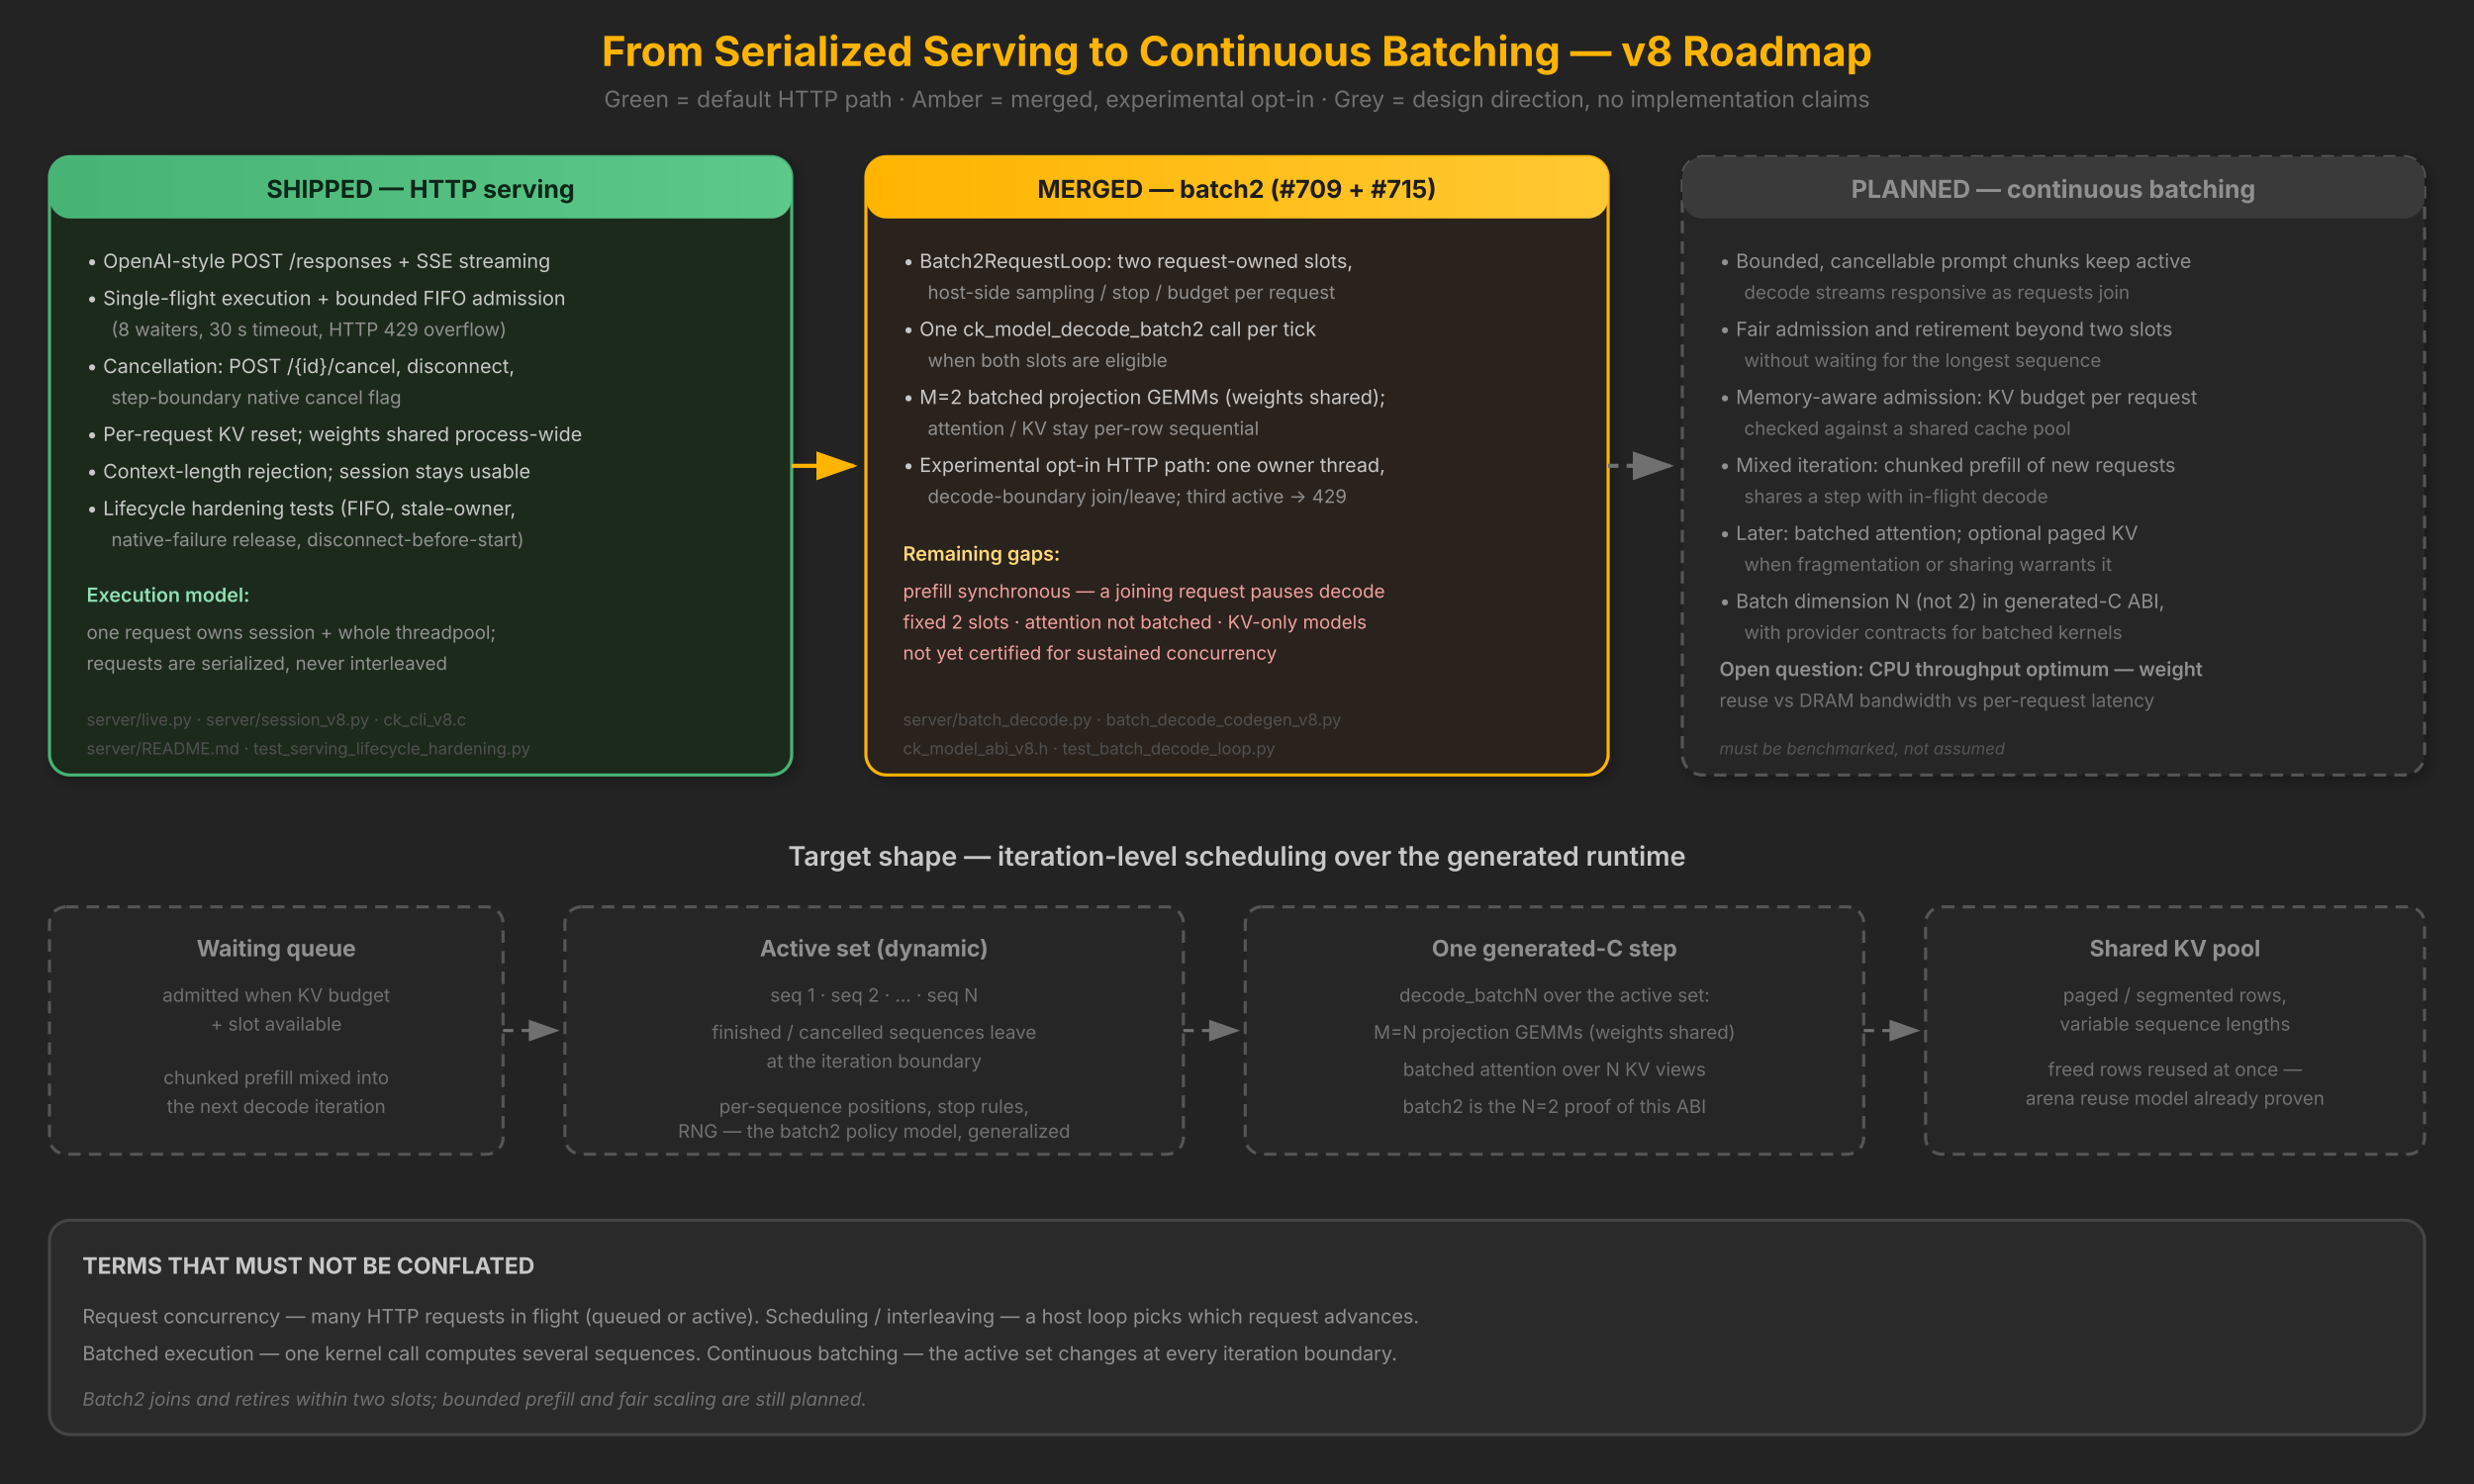
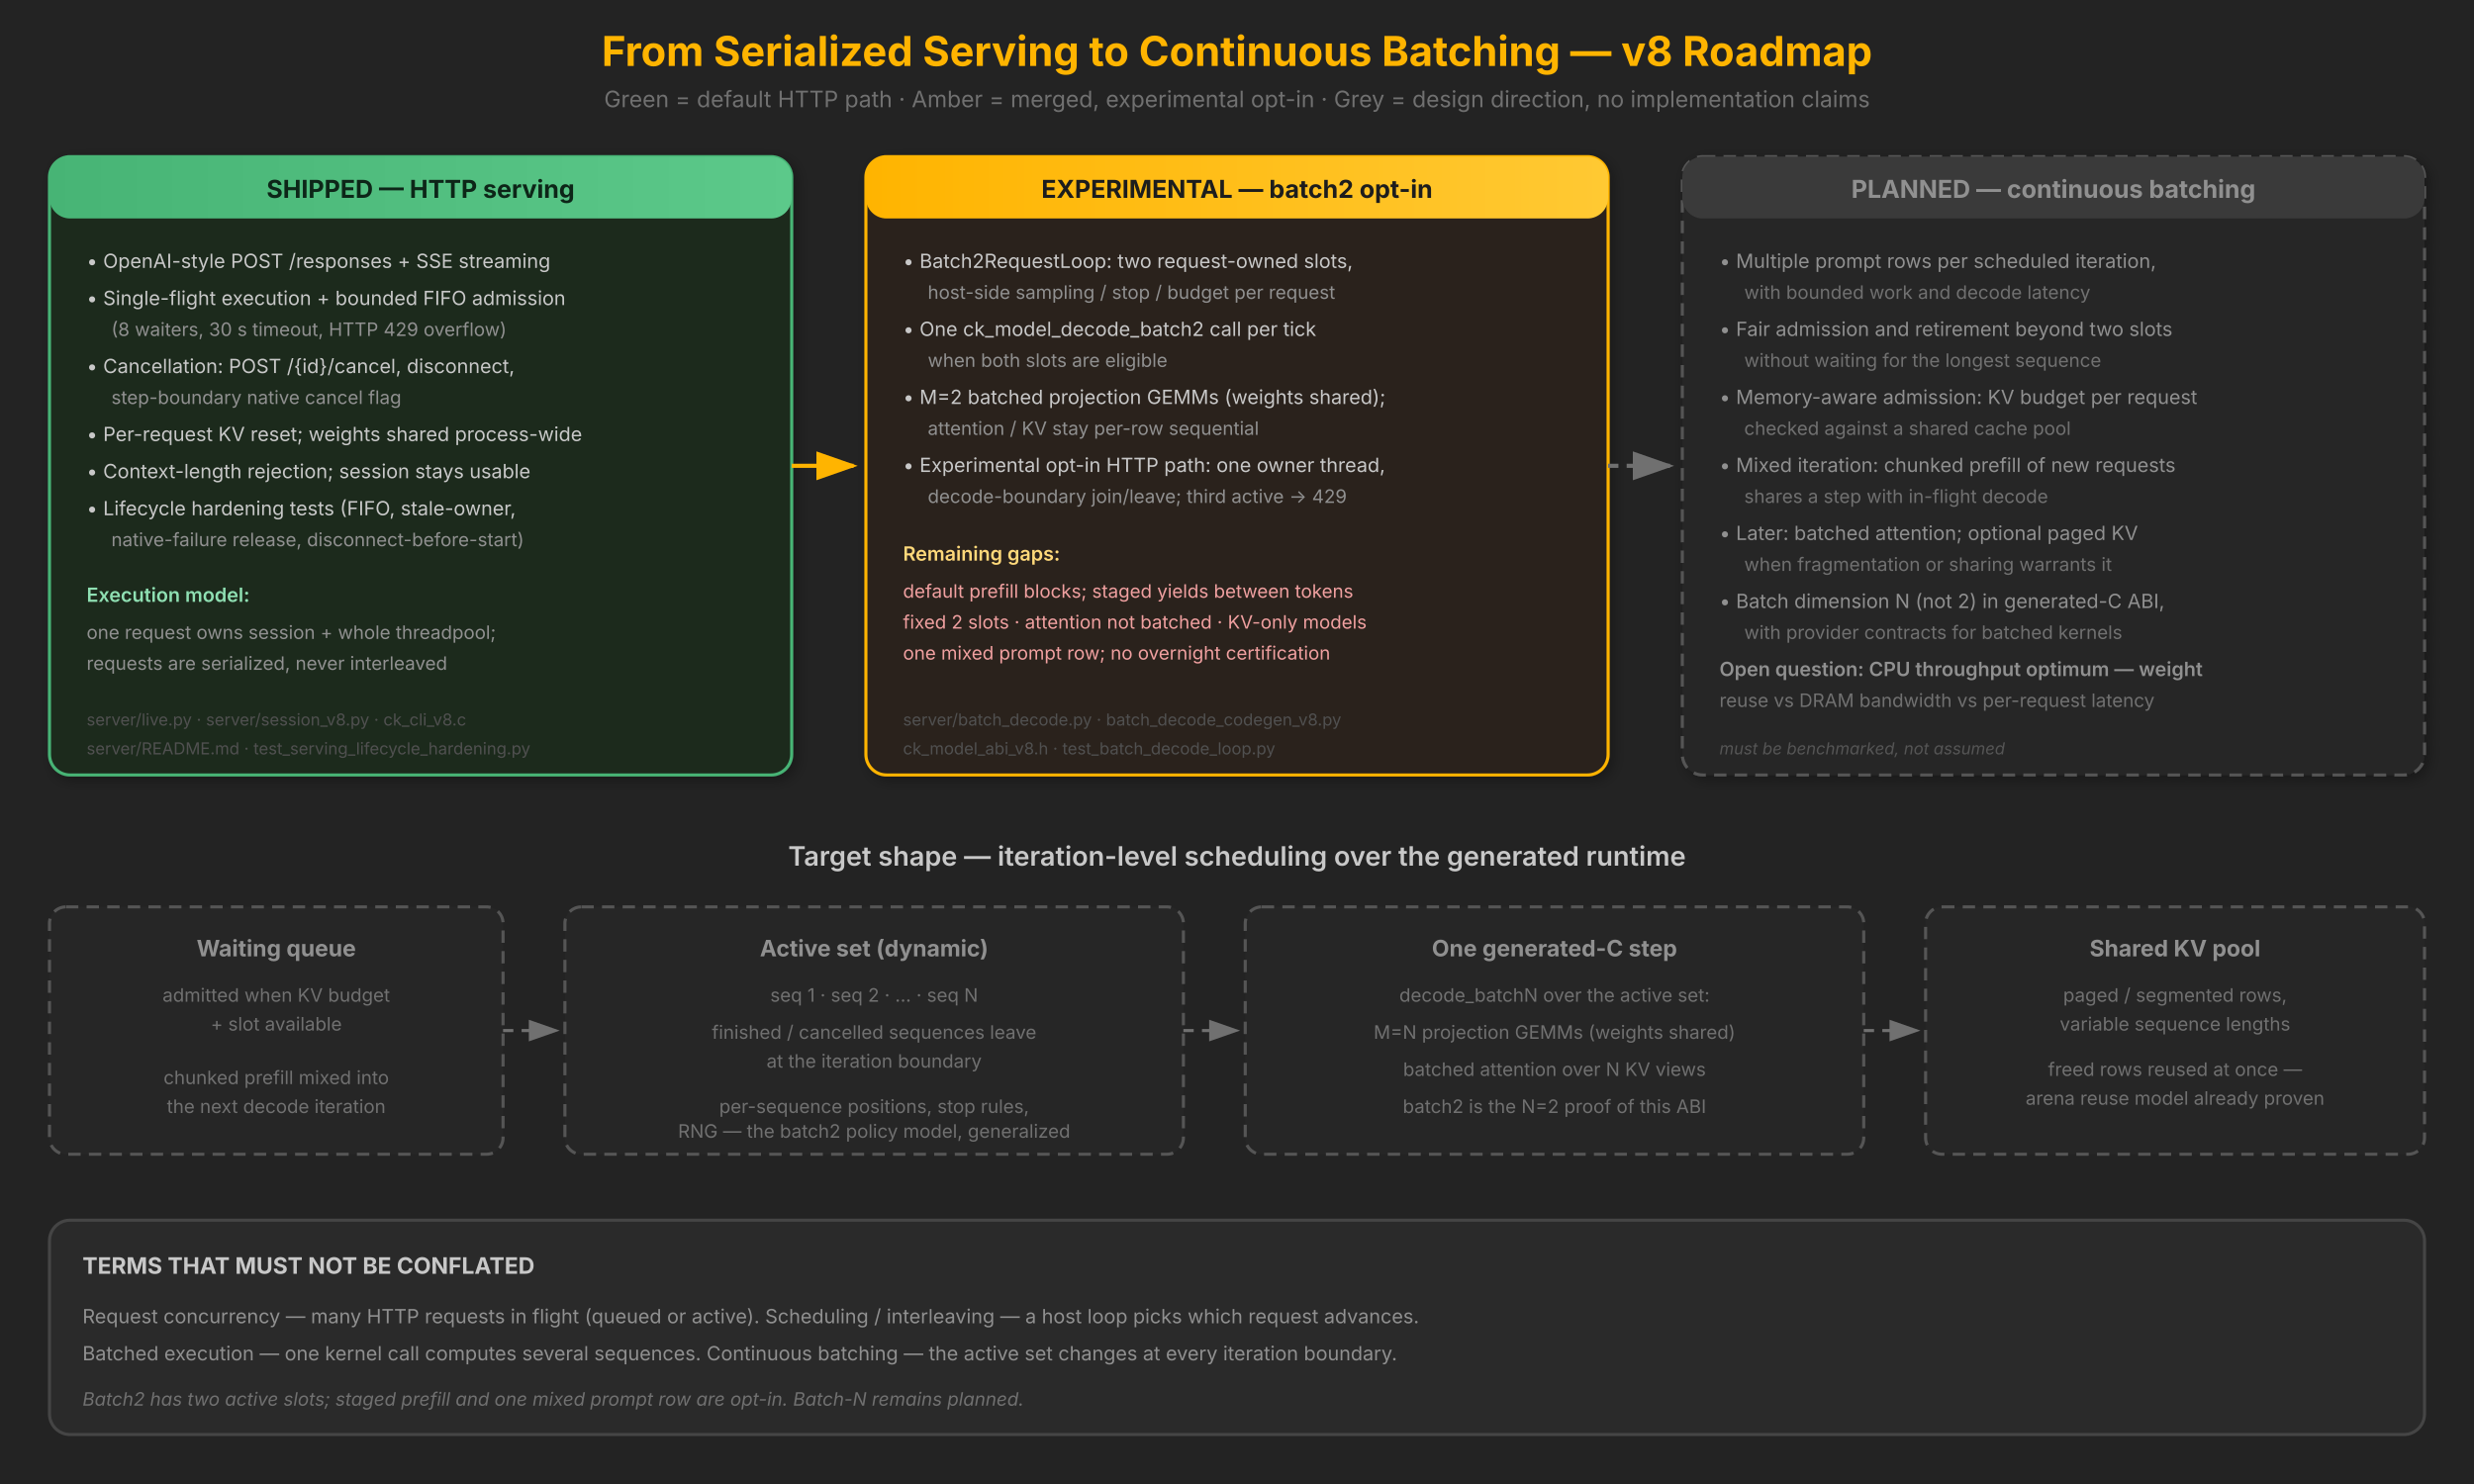
<svg xmlns="http://www.w3.org/2000/svg" viewBox="0 0 1200 720">
  <defs>
    <linearGradient id="headerGrad" x1="0%" y1="0%" x2="100%" y2="0%">
      <stop offset="0%" style="stop-color:#ffb400" />
      <stop offset="100%" style="stop-color:#ffc933" />
    </linearGradient>
    <linearGradient id="greenGrad" x1="0%" y1="0%" x2="100%" y2="0%">
      <stop offset="0%" style="stop-color:#47b475" />
      <stop offset="100%" style="stop-color:#5cc98a" />
    </linearGradient>
    <linearGradient id="blueGrad" x1="0%" y1="0%" x2="100%" y2="0%">
      <stop offset="0%" style="stop-color:#07adf8" />
      <stop offset="100%" style="stop-color:#38bdf8" />
    </linearGradient>
    <linearGradient id="purpleGrad" x1="0%" y1="0%" x2="100%" y2="0%">
      <stop offset="0%" style="stop-color:#9b6dff" />
      <stop offset="100%" style="stop-color:#b48fff" />
    </linearGradient>
    <filter id="shadow" x="-10%" y="-10%" width="120%" height="120%">
      <feDropShadow dx="2" dy="2" stdDeviation="3" flood-opacity="0.3" />
    </filter>
    <marker id="arr" markerWidth="10" markerHeight="7" refX="9" refY="3.5" orient="auto">
      <polygon points="0 0, 10 3.5, 0 7" fill="#ffb400" />
    </marker>
    <marker id="arrGhost" markerWidth="10" markerHeight="7" refX="9" refY="3.5" orient="auto">
      <polygon points="0 0, 10 3.5, 0 7" fill="#707070" />
    </marker>
  </defs>
  <rect width="1200" height="720" fill="#232323" />
  <text x="600" y="32" font-family="Inter, sans-serif" font-size="20" font-weight="700" fill="#ffb400" text-anchor="middle">From Serialized Serving to Continuous Batching — v8 Roadmap</text>
  <text x="600" y="52" font-family="Inter, sans-serif" font-size="11" fill="#707070" text-anchor="middle">Green = default HTTP path · Amber = merged, experimental opt-in · Grey = design direction, no implementation claims</text>
  <g transform="translate(24,76)">
    <rect width="360" height="300" rx="10" fill="#1f2a1f" stroke="#47b475" stroke-width="1.5" filter="url(#shadow)" />
    <rect width="360" height="30" rx="10" fill="url(#greenGrad)" />
    <text x="180" y="20" font-family="Inter, sans-serif" font-size="12" font-weight="700" fill="#0d2618" text-anchor="middle">SHIPPED — HTTP serving</text>
    <text x="18" y="54" font-family="Inter, sans-serif" font-size="9.5" fill="#c8c8c8">•  OpenAI-style POST /responses + SSE streaming</text>
    <text x="18" y="72" font-family="Inter, sans-serif" font-size="9.5" fill="#c8c8c8">•  Single-flight execution + bounded FIFO admission</text>
    <text x="30" y="87" font-family="Inter, sans-serif" font-size="9" fill="#909090">(8 waiters, 30 s timeout, HTTP 429 overflow)</text>
    <text x="18" y="105" font-family="Inter, sans-serif" font-size="9.5" fill="#c8c8c8">•  Cancellation: POST /{id}/cancel, disconnect,</text>
    <text x="30" y="120" font-family="Inter, sans-serif" font-size="9" fill="#909090">step-boundary native cancel flag</text>
    <text x="18" y="138" font-family="Inter, sans-serif" font-size="9.5" fill="#c8c8c8">•  Per-request KV reset; weights shared process-wide</text>
    <text x="18" y="156" font-family="Inter, sans-serif" font-size="9.5" fill="#c8c8c8">•  Context-length rejection; session stays usable</text>
    <text x="18" y="174" font-family="Inter, sans-serif" font-size="9.5" fill="#c8c8c8">•  Lifecycle hardening tests (FIFO, stale-owner,</text>
    <text x="30" y="189" font-family="Inter, sans-serif" font-size="9" fill="#909090">native-failure release, disconnect-before-start)</text>
    <text x="18" y="216" font-family="Inter, sans-serif" font-size="9.5" font-weight="600" fill="#8fe0b3">Execution model:</text>
    <text x="18" y="234" font-family="Inter, sans-serif" font-size="9" fill="#909090">one request owns session + whole threadpool;</text>
    <text x="18" y="249" font-family="Inter, sans-serif" font-size="9" fill="#909090">requests are serialized, never interleaved</text>
    <text x="18" y="276" font-family="Inter, sans-serif" font-size="8" fill="#505050">server/live.py · server/session_v8.py · ck_cli_v8.c</text>
    <text x="18" y="290" font-family="Inter, sans-serif" font-size="8" fill="#505050">server/README.md · test_serving_lifecycle_hardening.py</text>
  </g>
  <g transform="translate(420,76)">
    <rect width="360" height="300" rx="10" fill="#2a241f" stroke="#ffb400" stroke-width="1.5" filter="url(#shadow)" />
    <rect width="360" height="30" rx="10" fill="url(#headerGrad)" />
-     <text x="180" y="20" font-family="Inter, sans-serif" font-size="12" font-weight="700" fill="#1d1d1d" text-anchor="middle">MERGED — batch2 (#709 + #715)</text>
+     <text x="180" y="20" font-family="Inter, sans-serif" font-size="12" font-weight="700" fill="#1d1d1d" text-anchor="middle">EXPERIMENTAL — batch2 opt-in</text>
    <text x="18" y="54" font-family="Inter, sans-serif" font-size="9.5" fill="#c8c8c8">•  Batch2RequestLoop: two request-owned slots,</text>
    <text x="30" y="69" font-family="Inter, sans-serif" font-size="9" fill="#909090">host-side sampling / stop / budget per request</text>
    <text x="18" y="87" font-family="Inter, sans-serif" font-size="9.5" fill="#c8c8c8">•  One ck_model_decode_batch2 call per tick</text>
    <text x="30" y="102" font-family="Inter, sans-serif" font-size="9" fill="#909090">when both slots are eligible</text>
    <text x="18" y="120" font-family="Inter, sans-serif" font-size="9.5" fill="#c8c8c8">•  M=2 batched projection GEMMs (weights shared);</text>
    <text x="30" y="135" font-family="Inter, sans-serif" font-size="9" fill="#909090">attention / KV stay per-row sequential</text>
    <text x="18" y="153" font-family="Inter, sans-serif" font-size="9.5" fill="#c8c8c8">•  Experimental opt-in HTTP path: one owner thread,</text>
    <text x="30" y="168" font-family="Inter, sans-serif" font-size="9" fill="#909090">decode-boundary join/leave; third active → 429</text>
    <text x="18" y="196" font-family="Inter, sans-serif" font-size="9.5" font-weight="600" fill="#ffd97a">Remaining gaps:</text>
-     <text x="18" y="214" font-family="Inter, sans-serif" font-size="9" fill="#f0a0a0">prefill synchronous — a joining request pauses decode</text>
+     <text x="18" y="214" font-family="Inter, sans-serif" font-size="9" fill="#f0a0a0">default prefill blocks; staged yields between tokens</text>
    <text x="18" y="229" font-family="Inter, sans-serif" font-size="9" fill="#f0a0a0">fixed 2 slots · attention not batched · KV-only models</text>
-     <text x="18" y="244" font-family="Inter, sans-serif" font-size="9" fill="#f0a0a0">not yet certified for sustained concurrency</text>
+     <text x="18" y="244" font-family="Inter, sans-serif" font-size="9" fill="#f0a0a0">one mixed prompt row; no overnight certification</text>
    <text x="18" y="276" font-family="Inter, sans-serif" font-size="8" fill="#505050">server/batch_decode.py · batch_decode_codegen_v8.py</text>
    <text x="18" y="290" font-family="Inter, sans-serif" font-size="8" fill="#505050">ck_model_abi_v8.h · test_batch_decode_loop.py</text>
  </g>
  <g transform="translate(816,76)">
    <rect width="360" height="300" rx="10" fill="#262626" stroke="#555555" stroke-width="1.5" stroke-dasharray="6 4" filter="url(#shadow)" />
    <rect width="360" height="30" rx="10" fill="#3a3a3a" />
    <text x="180" y="20" font-family="Inter, sans-serif" font-size="12" font-weight="700" fill="#909090" text-anchor="middle">PLANNED — continuous batching</text>
-     <text x="18" y="54" font-family="Inter, sans-serif" font-size="9.5" fill="#909090">•  Bounded, cancellable prompt chunks keep active</text>
-     <text x="30" y="69" font-family="Inter, sans-serif" font-size="9" fill="#707070">decode streams responsive as requests join</text>
+     <text x="18" y="54" font-family="Inter, sans-serif" font-size="9.5" fill="#909090">•  Multiple prompt rows per scheduled iteration,</text>
+     <text x="30" y="69" font-family="Inter, sans-serif" font-size="9" fill="#707070">with bounded work and decode latency</text>
    <text x="18" y="87" font-family="Inter, sans-serif" font-size="9.5" fill="#909090">•  Fair admission and retirement beyond two slots</text>
    <text x="30" y="102" font-family="Inter, sans-serif" font-size="9" fill="#707070">without waiting for the longest sequence</text>
    <text x="18" y="120" font-family="Inter, sans-serif" font-size="9.5" fill="#909090">•  Memory-aware admission: KV budget per request</text>
    <text x="30" y="135" font-family="Inter, sans-serif" font-size="9" fill="#707070">checked against a shared cache pool</text>
    <text x="18" y="153" font-family="Inter, sans-serif" font-size="9.5" fill="#909090">•  Mixed iteration: chunked prefill of new requests</text>
    <text x="30" y="168" font-family="Inter, sans-serif" font-size="9" fill="#707070">shares a step with in-flight decode</text>
    <text x="18" y="186" font-family="Inter, sans-serif" font-size="9.5" fill="#909090">•  Later: batched attention; optional paged KV</text>
    <text x="30" y="201" font-family="Inter, sans-serif" font-size="9" fill="#707070">when fragmentation or sharing warrants it</text>
    <text x="18" y="219" font-family="Inter, sans-serif" font-size="9.5" fill="#909090">•  Batch dimension N (not 2) in generated-C ABI,</text>
    <text x="30" y="234" font-family="Inter, sans-serif" font-size="9" fill="#707070">with provider contracts for batched kernels</text>
    <text x="18" y="252" font-family="Inter, sans-serif" font-size="9.5" font-weight="600" fill="#909090">Open question: CPU throughput optimum — weight</text>
    <text x="18" y="267" font-family="Inter, sans-serif" font-size="9" fill="#707070">reuse vs DRAM bandwidth vs per-request latency</text>
    <text x="18" y="290" font-family="Inter, sans-serif" font-size="8" fill="#555555" font-style="italic">must be benchmarked, not assumed</text>
  </g>
  <line x1="384" y1="226" x2="414" y2="226" stroke="#ffb400" stroke-width="2" marker-end="url(#arr)" />
  <line x1="780" y1="226" x2="810" y2="226" stroke="#707070" stroke-width="2" stroke-dasharray="5 4" marker-end="url(#arrGhost)" />
  <text x="600" y="420" font-family="Inter, sans-serif" font-size="13" font-weight="600" fill="#c8c8c8" text-anchor="middle">Target shape — iteration-level scheduling over the generated runtime</text>
  <g transform="translate(24,440)">
    <rect width="220" height="120" rx="8" fill="#262626" stroke="#555555" stroke-width="1.5" stroke-dasharray="6 4" />
    <text x="110" y="24" font-family="Inter, sans-serif" font-size="11" font-weight="700" fill="#909090" text-anchor="middle">Waiting queue</text>
    <text x="110" y="46" font-family="Inter, sans-serif" font-size="9" fill="#707070" text-anchor="middle">admitted when KV budget</text>
    <text x="110" y="60" font-family="Inter, sans-serif" font-size="9" fill="#707070" text-anchor="middle">+ slot available</text>
    <text x="110" y="86" font-family="Inter, sans-serif" font-size="9" fill="#707070" text-anchor="middle">chunked prefill mixed into</text>
    <text x="110" y="100" font-family="Inter, sans-serif" font-size="9" fill="#707070" text-anchor="middle">the next decode iteration</text>
  </g>
  <line x1="244" y1="500" x2="270" y2="500" stroke="#707070" stroke-width="1.5" stroke-dasharray="5 4" marker-end="url(#arrGhost)" />
  <g transform="translate(274,440)">
    <rect width="300" height="120" rx="8" fill="#262626" stroke="#555555" stroke-width="1.5" stroke-dasharray="6 4" />
    <text x="150" y="24" font-family="Inter, sans-serif" font-size="11" font-weight="700" fill="#909090" text-anchor="middle">Active set (dynamic)</text>
    <text x="150" y="46" font-family="Inter, sans-serif" font-size="9" fill="#707070" text-anchor="middle">seq 1 · seq 2 · … · seq N</text>
    <text x="150" y="64" font-family="Inter, sans-serif" font-size="9" fill="#707070" text-anchor="middle">finished / cancelled sequences leave</text>
    <text x="150" y="78" font-family="Inter, sans-serif" font-size="9" fill="#707070" text-anchor="middle">at the iteration boundary</text>
    <text x="150" y="100" font-family="Inter, sans-serif" font-size="9" fill="#707070" text-anchor="middle">per-sequence positions, stop rules,</text>
    <text x="150" y="112" font-family="Inter, sans-serif" font-size="9" fill="#707070" text-anchor="middle">RNG — the batch2 policy model, generalized</text>
  </g>
  <line x1="574" y1="500" x2="600" y2="500" stroke="#707070" stroke-width="1.5" stroke-dasharray="5 4" marker-end="url(#arrGhost)" />
  <g transform="translate(604,440)">
    <rect width="300" height="120" rx="8" fill="#262626" stroke="#555555" stroke-width="1.5" stroke-dasharray="6 4" />
    <text x="150" y="24" font-family="Inter, sans-serif" font-size="11" font-weight="700" fill="#909090" text-anchor="middle">One generated-C step</text>
    <text x="150" y="46" font-family="Inter, sans-serif" font-size="9" fill="#707070" text-anchor="middle">decode_batchN over the active set:</text>
    <text x="150" y="64" font-family="Inter, sans-serif" font-size="9" fill="#707070" text-anchor="middle">M=N projection GEMMs (weights shared)</text>
    <text x="150" y="82" font-family="Inter, sans-serif" font-size="9" fill="#707070" text-anchor="middle">batched attention over N KV views</text>
    <text x="150" y="100" font-family="Inter, sans-serif" font-size="9" fill="#707070" text-anchor="middle">batch2 is the N=2 proof of this ABI</text>
  </g>
  <line x1="904" y1="500" x2="930" y2="500" stroke="#707070" stroke-width="1.5" stroke-dasharray="5 4" marker-end="url(#arrGhost)" />
  <g transform="translate(934,440)">
    <rect width="242" height="120" rx="8" fill="#262626" stroke="#555555" stroke-width="1.5" stroke-dasharray="6 4" />
    <text x="121" y="24" font-family="Inter, sans-serif" font-size="11" font-weight="700" fill="#909090" text-anchor="middle">Shared KV pool</text>
    <text x="121" y="46" font-family="Inter, sans-serif" font-size="9" fill="#707070" text-anchor="middle">paged / segmented rows,</text>
    <text x="121" y="60" font-family="Inter, sans-serif" font-size="9" fill="#707070" text-anchor="middle">variable sequence lengths</text>
    <text x="121" y="82" font-family="Inter, sans-serif" font-size="9" fill="#707070" text-anchor="middle">freed rows reused at once —</text>
    <text x="121" y="96" font-family="Inter, sans-serif" font-size="9" fill="#707070" text-anchor="middle">arena reuse model already proven</text>
  </g>
  <g transform="translate(24,592)">
    <rect width="1152" height="104" rx="10" fill="#2a2a2a" stroke="#454545" stroke-width="1.5" />
    <text x="16" y="26" font-family="Inter, sans-serif" font-size="11" font-weight="700" fill="#c8c8c8">TERMS THAT MUST NOT BE CONFLATED</text>
    <text x="16" y="50" font-family="Inter, sans-serif" font-size="9.5" fill="#909090">Request concurrency — many HTTP requests in flight (queued or active).   Scheduling / interleaving — a host loop picks which request advances.</text>
    <text x="16" y="68" font-family="Inter, sans-serif" font-size="9.5" fill="#909090">Batched execution — one kernel call computes several sequences.   Continuous batching — the active set changes at every iteration boundary.</text>
-     <text x="16" y="90" font-family="Inter, sans-serif" font-size="9" fill="#707070" font-style="italic">Batch2 joins and retires within two slots; bounded prefill and fair scaling are still planned.</text>
+     <text x="16" y="90" font-family="Inter, sans-serif" font-size="9" fill="#707070" font-style="italic">Batch2 has two active slots; staged prefill and one mixed prompt row are opt-in. Batch-N remains planned.</text>
  </g>
</svg>
